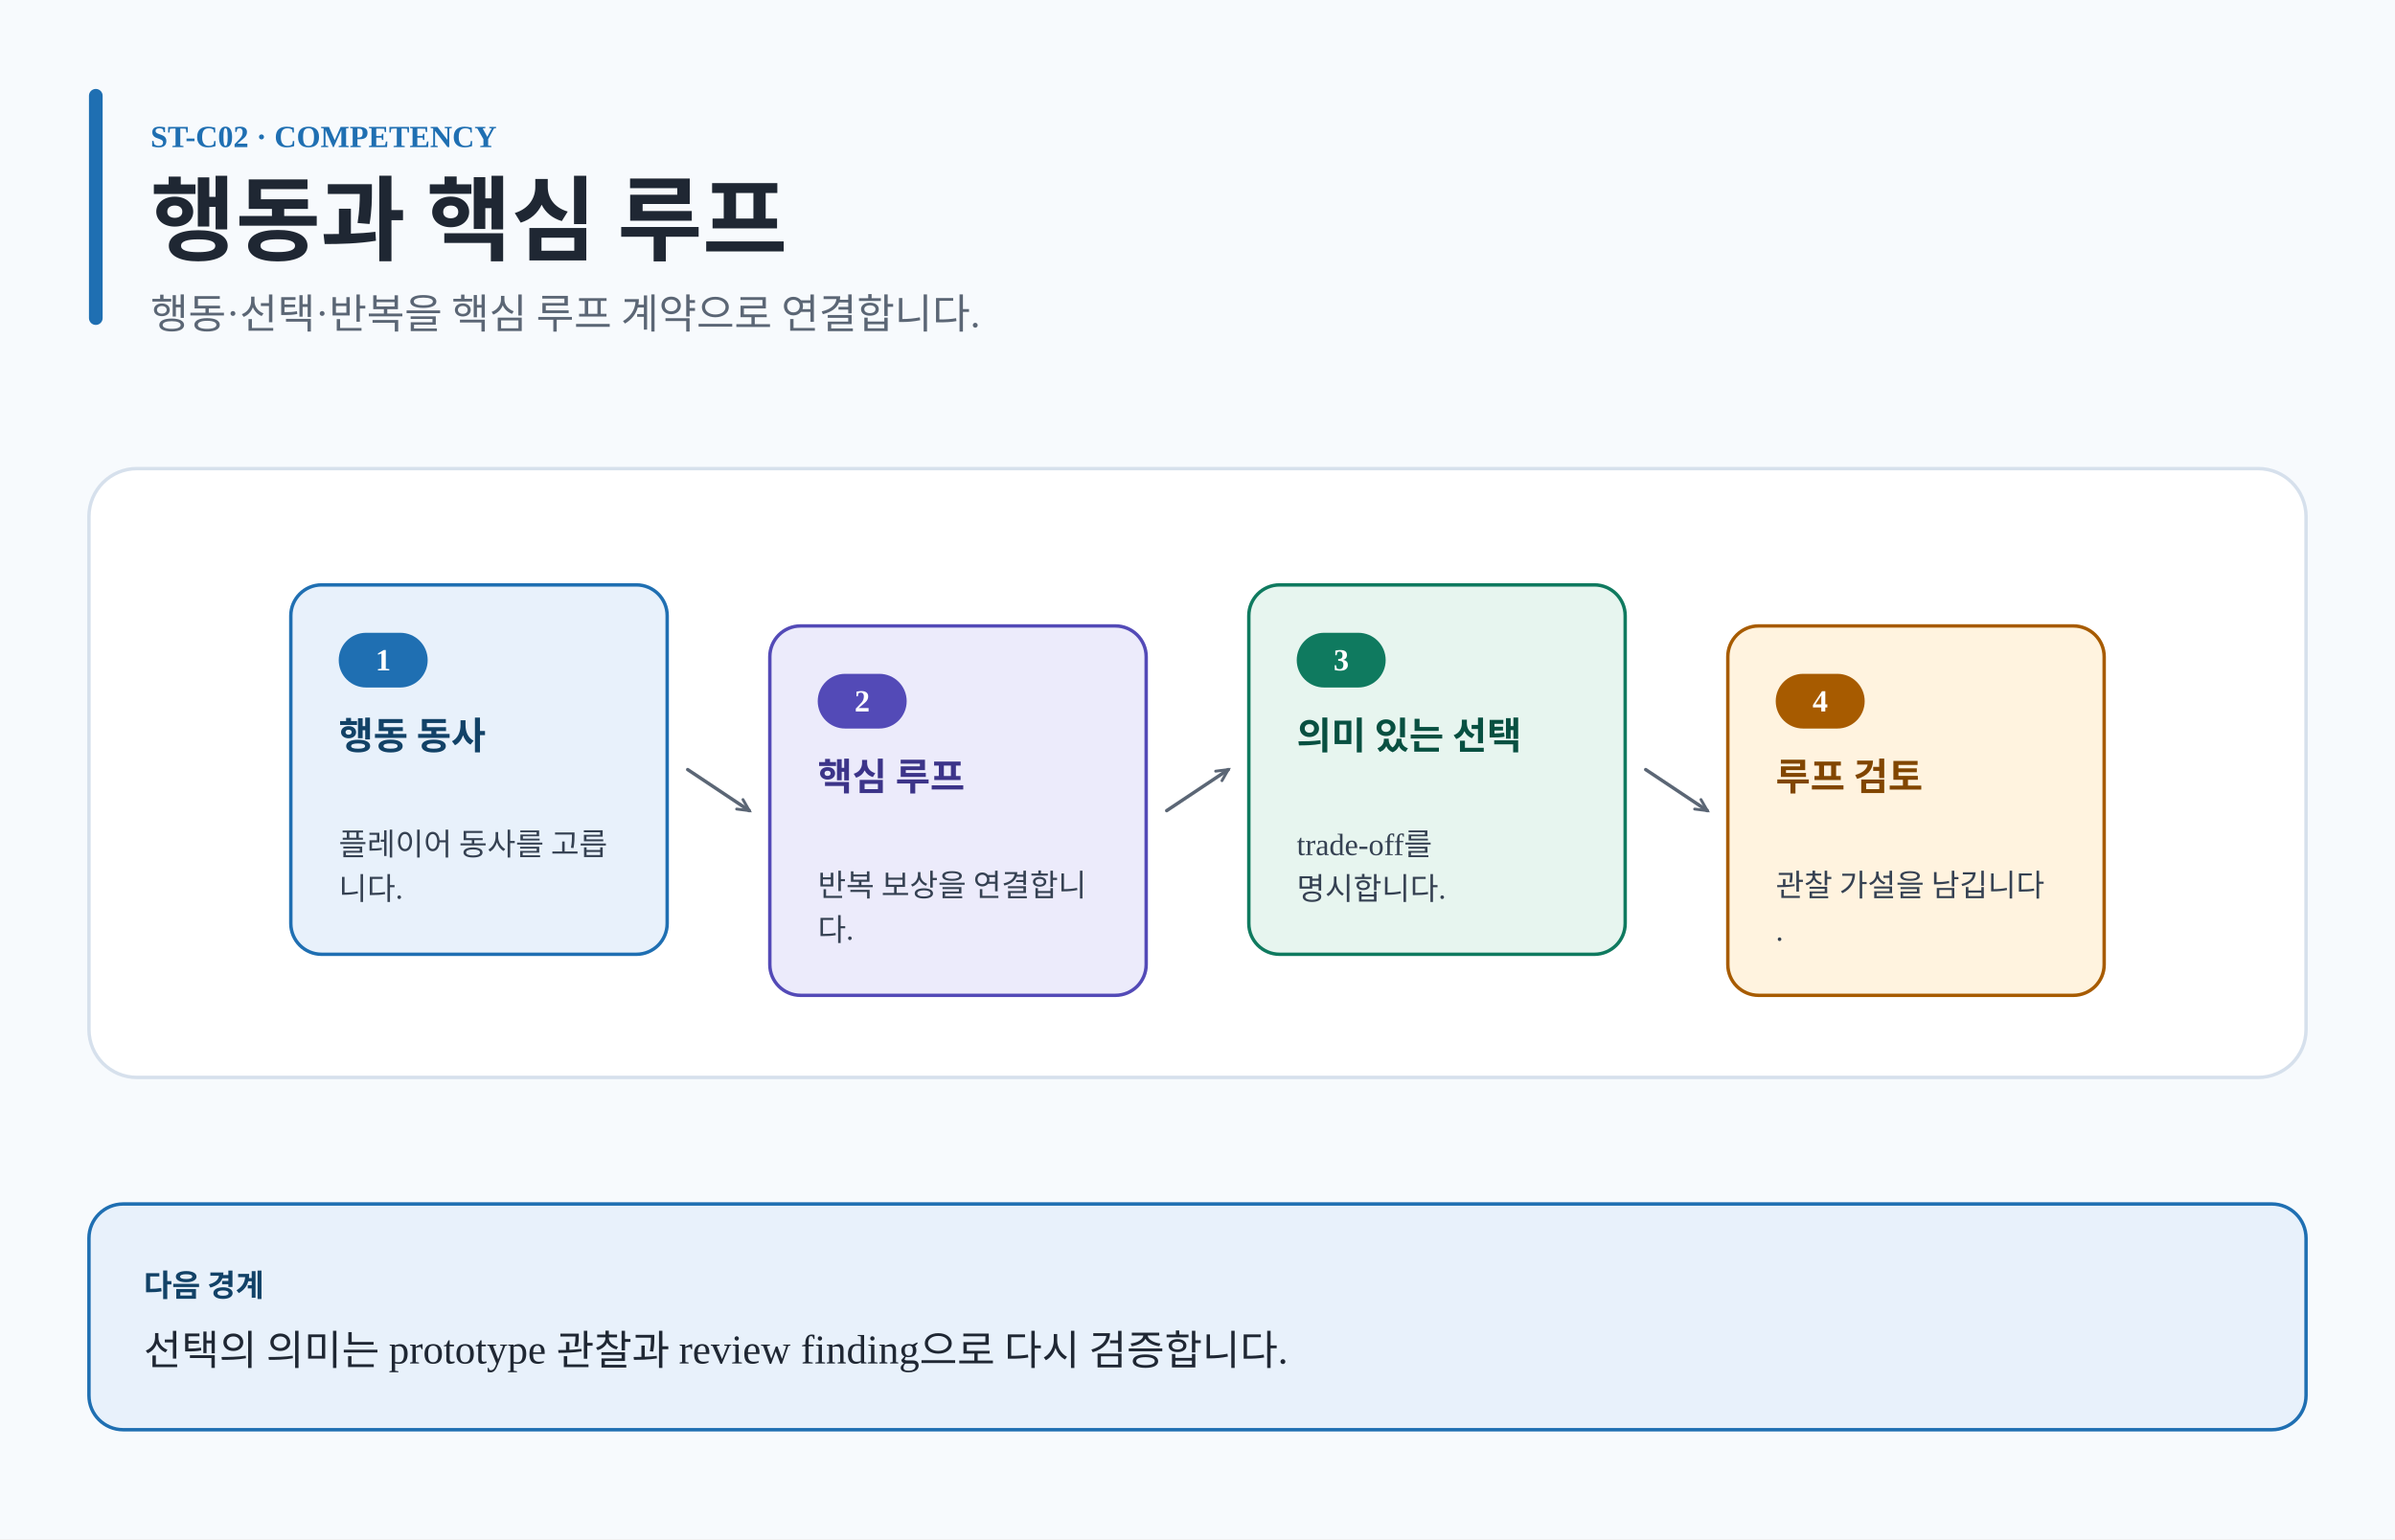
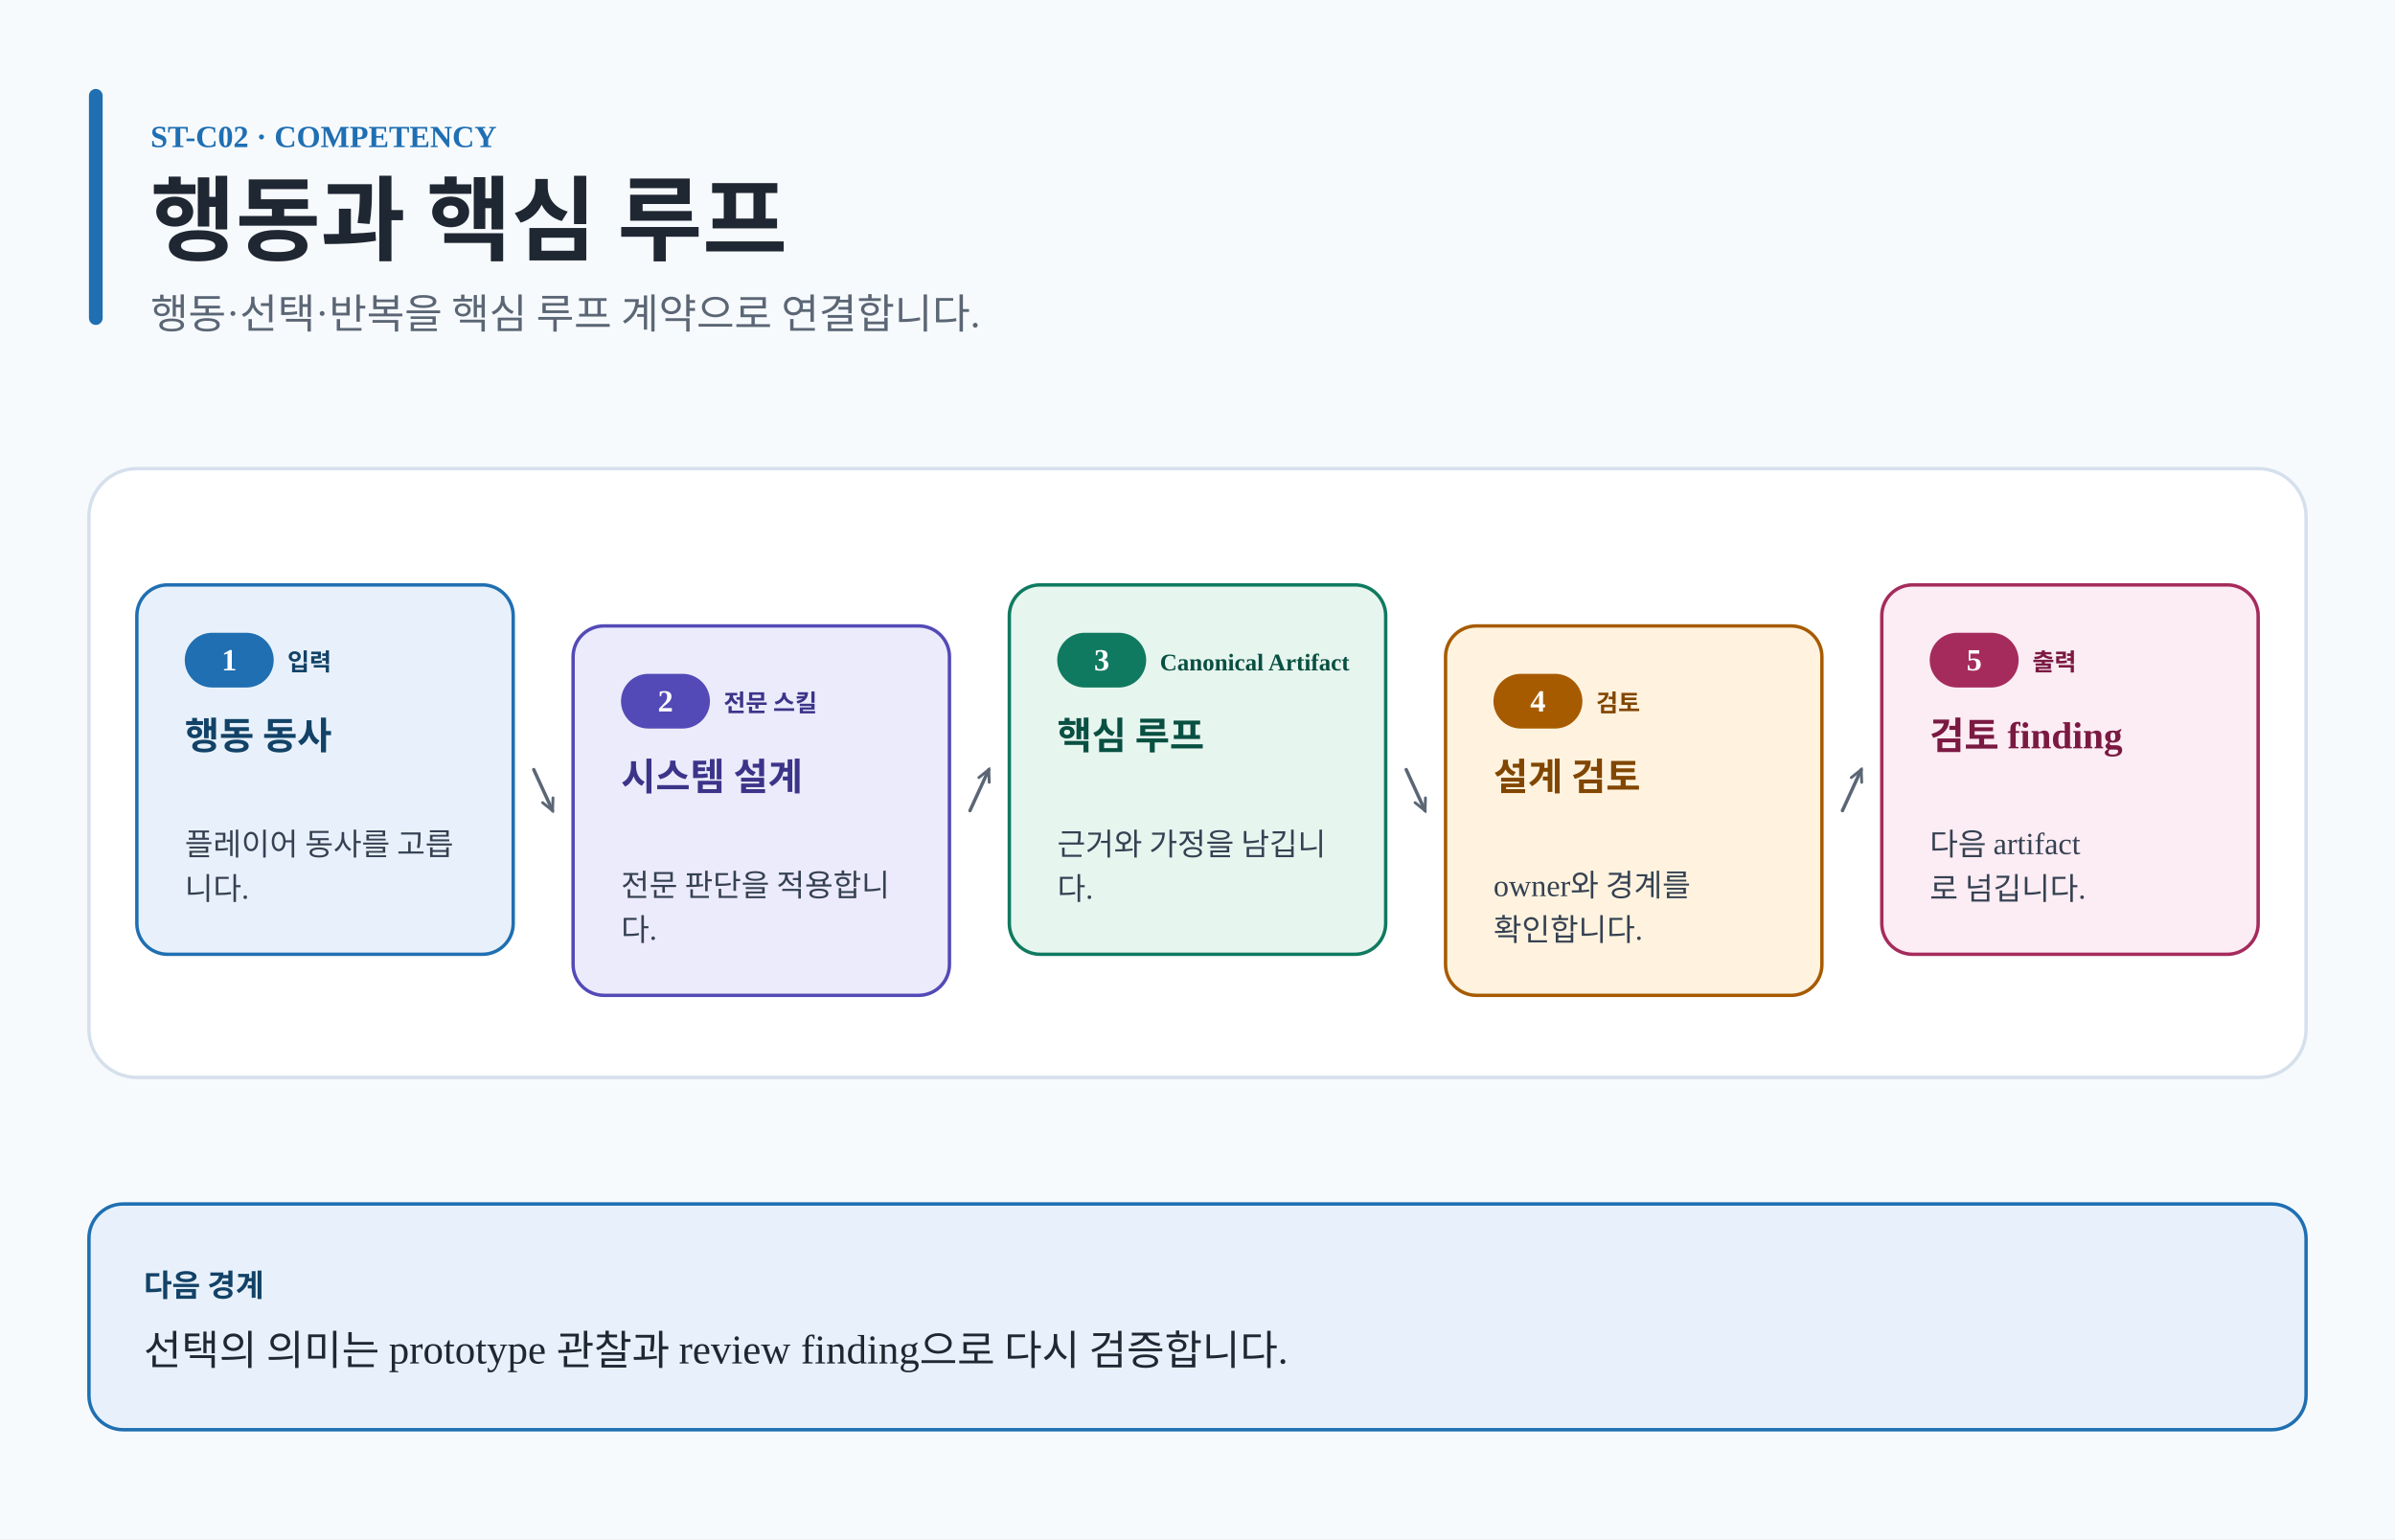
<svg xmlns="http://www.w3.org/2000/svg" viewBox="0 0 1400 900" width="1400" height="900" role="img" aria-label="플레이어 행동과 핵심 루프 및 의미 있는 선택의 흐름">
  <defs>
    <marker id="open-arrow" viewBox="0 0 12 12" refX="10" refY="6" markerWidth="10" markerHeight="10" markerUnits="userSpaceOnUse" orient="auto">
      <path d="M 2 2 L 10 6 L 2 10" fill="none" stroke="#5B6675" stroke-width="2" stroke-linecap="round" />
    </marker>
  </defs>
  <rect width="1400" height="900" fill="#F7FAFD" />
  <rect x="52" y="52" width="8" height="138" rx="4" fill="#1F6FB2" />
  <text x="88" y="86" fill="#1F6FB2" font-size="18" font-weight="700">ST-C02 · COMPETENCY</text>
  <text x="88" y="148" fill="#1F2733" font-size="54" font-weight="700">행동과 핵심 루프</text>
  <text x="88" y="192" fill="#5B6675" font-size="24">행동·선택·반복을 핵심 루프 계약으로 연결합니다.</text>
  <rect x="52" y="274" width="1296" height="356" rx="28" fill="#FFFFFF" stroke="#D6E0EC" stroke-width="2" />
-   <path d="M 402 450 L 438 474" fill="none" stroke="#5B6675" stroke-width="2" stroke-linecap="round" marker-end="url(#open-arrow)" />
-   <path d="M 682 474 L 718 450" fill="none" stroke="#5B6675" stroke-width="2" stroke-linecap="round" marker-end="url(#open-arrow)" />
-   <path d="M 962 450 L 998 474" fill="none" stroke="#5B6675" stroke-width="2" stroke-linecap="round" marker-end="url(#open-arrow)" />
+   <path d="M 312 450 L 323 474" fill="none" stroke="#5B6675" stroke-width="2" stroke-linecap="round" marker-end="url(#open-arrow)" />
+   <path d="M 567 474 L 578 450" fill="none" stroke="#5B6675" stroke-width="2" stroke-linecap="round" marker-end="url(#open-arrow)" />
+   <path d="M 822 450 L 833 474" fill="none" stroke="#5B6675" stroke-width="2" stroke-linecap="round" marker-end="url(#open-arrow)" />
+   <path d="M 1077 474 L 1088 450" fill="none" stroke="#5B6675" stroke-width="2" stroke-linecap="round" marker-end="url(#open-arrow)" />
  <g aria-label="읽기 순서 1: 행동 동사">
-     <rect x="170" y="342" width="220" height="216" rx="18" fill="#E8F1FB" stroke="#1F6FB2" stroke-width="2" />
-     <rect x="198" y="370" width="52" height="32" rx="16" fill="#1F6FB2" />
-     <text x="224" y="392" text-anchor="middle" fill="#FFFFFF" font-size="18" font-weight="700">1</text>
-     <text x="198" y="438" fill="#124267" font-size="22" font-weight="700">행동 동사</text>
-     <text x="198" y="500" fill="#354152" font-size="18" font-weight="400">플레이어 동사를 고릅</text>
-     <text x="198" y="526" fill="#354152" font-size="18" font-weight="400">니다.</text>
+     <rect x="80" y="342" width="220" height="216" rx="18" fill="#E8F1FB" stroke="#1F6FB2" stroke-width="2" />
+     <rect x="108" y="370" width="52" height="32" rx="16" fill="#1F6FB2" />
+     <text x="134" y="392" text-anchor="middle" fill="#FFFFFF" font-size="18" font-weight="700">1</text>
+     <text x="168" y="392" fill="#124267" font-size="14" font-weight="700">입력</text>
+     <text x="108" y="438" fill="#124267" font-size="22" font-weight="700">행동 동사</text>
+     <text x="108" y="500" fill="#354152" font-size="18" font-weight="400">플레이어 동사를 고릅</text>
+     <text x="108" y="526" fill="#354152" font-size="18" font-weight="400">니다.</text>
  </g>
-   <g aria-label="읽기 순서 2: 핵심 루프">
-     <rect x="450" y="366" width="220" height="216" rx="18" fill="#ECEBFB" stroke="#534AB7" stroke-width="2" />
-     <rect x="478" y="394" width="52" height="32" rx="16" fill="#534AB7" />
-     <text x="504" y="416" text-anchor="middle" fill="#FFFFFF" font-size="18" font-weight="700">2</text>
-     <text x="478" y="462" fill="#3C3489" font-size="22" font-weight="700">핵심 루프</text>
-     <text x="478" y="524" fill="#354152" font-size="18" font-weight="400">반복 보상을 연결합니</text>
-     <text x="478" y="550" fill="#354152" font-size="18" font-weight="400">다.</text>
+   <g aria-label="읽기 순서 2: 시스템 설계">
+     <rect x="335" y="366" width="220" height="216" rx="18" fill="#ECEBFB" stroke="#534AB7" stroke-width="2" />
+     <rect x="363" y="394" width="52" height="32" rx="16" fill="#534AB7" />
+     <text x="389" y="416" text-anchor="middle" fill="#FFFFFF" font-size="18" font-weight="700">2</text>
+     <text x="423" y="416" fill="#3C3489" font-size="14" font-weight="700">전문 스킬</text>
+     <text x="363" y="462" fill="#3C3489" font-size="22" font-weight="700">시스템 설계</text>
+     <text x="363" y="524" fill="#354152" font-size="18" font-weight="400">전문 판단을 적용합니</text>
+     <text x="363" y="550" fill="#354152" font-size="18" font-weight="400">다.</text>
  </g>
-   <g aria-label="읽기 순서 3: 의미 있는 선택">
-     <rect x="730" y="342" width="220" height="216" rx="18" fill="#E7F5EF" stroke="#0F7A5F" stroke-width="2" />
-     <rect x="758" y="370" width="52" height="32" rx="16" fill="#0F7A5F" />
-     <text x="784" y="392" text-anchor="middle" fill="#FFFFFF" font-size="18" font-weight="700">3</text>
-     <text x="758" y="438" fill="#085041" font-size="22" font-weight="700">의미 있는 선택</text>
-     <text x="758" y="500" fill="#354152" font-size="18" font-weight="400">trade-off를 </text>
-     <text x="758" y="526" fill="#354152" font-size="18" font-weight="400">명시합니다.</text>
+   <g aria-label="읽기 순서 3: 핵심 루프">
+     <rect x="590" y="342" width="220" height="216" rx="18" fill="#E7F5EF" stroke="#0F7A5F" stroke-width="2" />
+     <rect x="618" y="370" width="52" height="32" rx="16" fill="#0F7A5F" />
+     <text x="644" y="392" text-anchor="middle" fill="#FFFFFF" font-size="18" font-weight="700">3</text>
+     <text x="678" y="392" fill="#085041" font-size="14" font-weight="700">Canonical Artifact</text>
+     <text x="618" y="438" fill="#085041" font-size="22" font-weight="700">핵심 루프</text>
+     <text x="618" y="500" fill="#354152" font-size="18" font-weight="400">근거와 가정을 남깁니</text>
+     <text x="618" y="526" fill="#354152" font-size="18" font-weight="400">다.</text>
  </g>
-   <g aria-label="읽기 순서 4: 루프 검토">
-     <rect x="1010" y="366" width="220" height="216" rx="18" fill="#FFF3DF" stroke="#A75B00" stroke-width="2" />
-     <rect x="1038" y="394" width="52" height="32" rx="16" fill="#A75B00" />
-     <text x="1064" y="416" text-anchor="middle" fill="#FFFFFF" font-size="18" font-weight="700">4</text>
-     <text x="1038" y="462" fill="#814600" font-size="22" font-weight="700">루프 검토</text>
-     <text x="1038" y="524" fill="#354152" font-size="18" font-weight="400">관찰 가설을 남깁니다</text>
-     <text x="1038" y="550" fill="#354152" font-size="18" font-weight="400">.</text>
+   <g aria-label="읽기 순서 4: 설계 검토">
+     <rect x="845" y="366" width="220" height="216" rx="18" fill="#FFF3DF" stroke="#A75B00" stroke-width="2" />
+     <rect x="873" y="394" width="52" height="32" rx="16" fill="#A75B00" />
+     <text x="899" y="416" text-anchor="middle" fill="#FFFFFF" font-size="18" font-weight="700">4</text>
+     <text x="933" y="416" fill="#814600" font-size="14" font-weight="700">검토</text>
+     <text x="873" y="462" fill="#814600" font-size="22" font-weight="700">설계 검토</text>
+     <text x="873" y="524" fill="#354152" font-size="18" font-weight="400">owner와 경계를 </text>
+     <text x="873" y="550" fill="#354152" font-size="18" font-weight="400">확인합니다.</text>
+   </g>
+   <g aria-label="읽기 순서 5: 검토 finding">
+     <rect x="1100" y="342" width="220" height="216" rx="18" fill="#FCECF3" stroke="#A52B5D" stroke-width="2" />
+     <rect x="1128" y="370" width="52" height="32" rx="16" fill="#A52B5D" />
+     <text x="1154" y="392" text-anchor="middle" fill="#FFFFFF" font-size="18" font-weight="700">5</text>
+     <text x="1188" y="392" fill="#7A1942" font-size="14" font-weight="700">출력</text>
+     <text x="1128" y="438" fill="#7A1942" font-size="22" font-weight="700">검토 finding</text>
+     <text x="1128" y="500" fill="#354152" font-size="18" font-weight="400">다음 artifact</text>
+     <text x="1128" y="526" fill="#354152" font-size="18" font-weight="400">로 넘깁니다.</text>
  </g>
  <rect x="52" y="704" width="1296" height="132" rx="20" fill="#E8F1FB" stroke="#1F6FB2" stroke-width="2" />
  <text x="84" y="758" fill="#124267" font-size="18" font-weight="700">다음 경계</text>
  <text x="84" y="798" fill="#1F2733" font-size="24">선택의 의미는 prototype 관찰과 review finding으로 다시 검증합니다.</text>
</svg>
